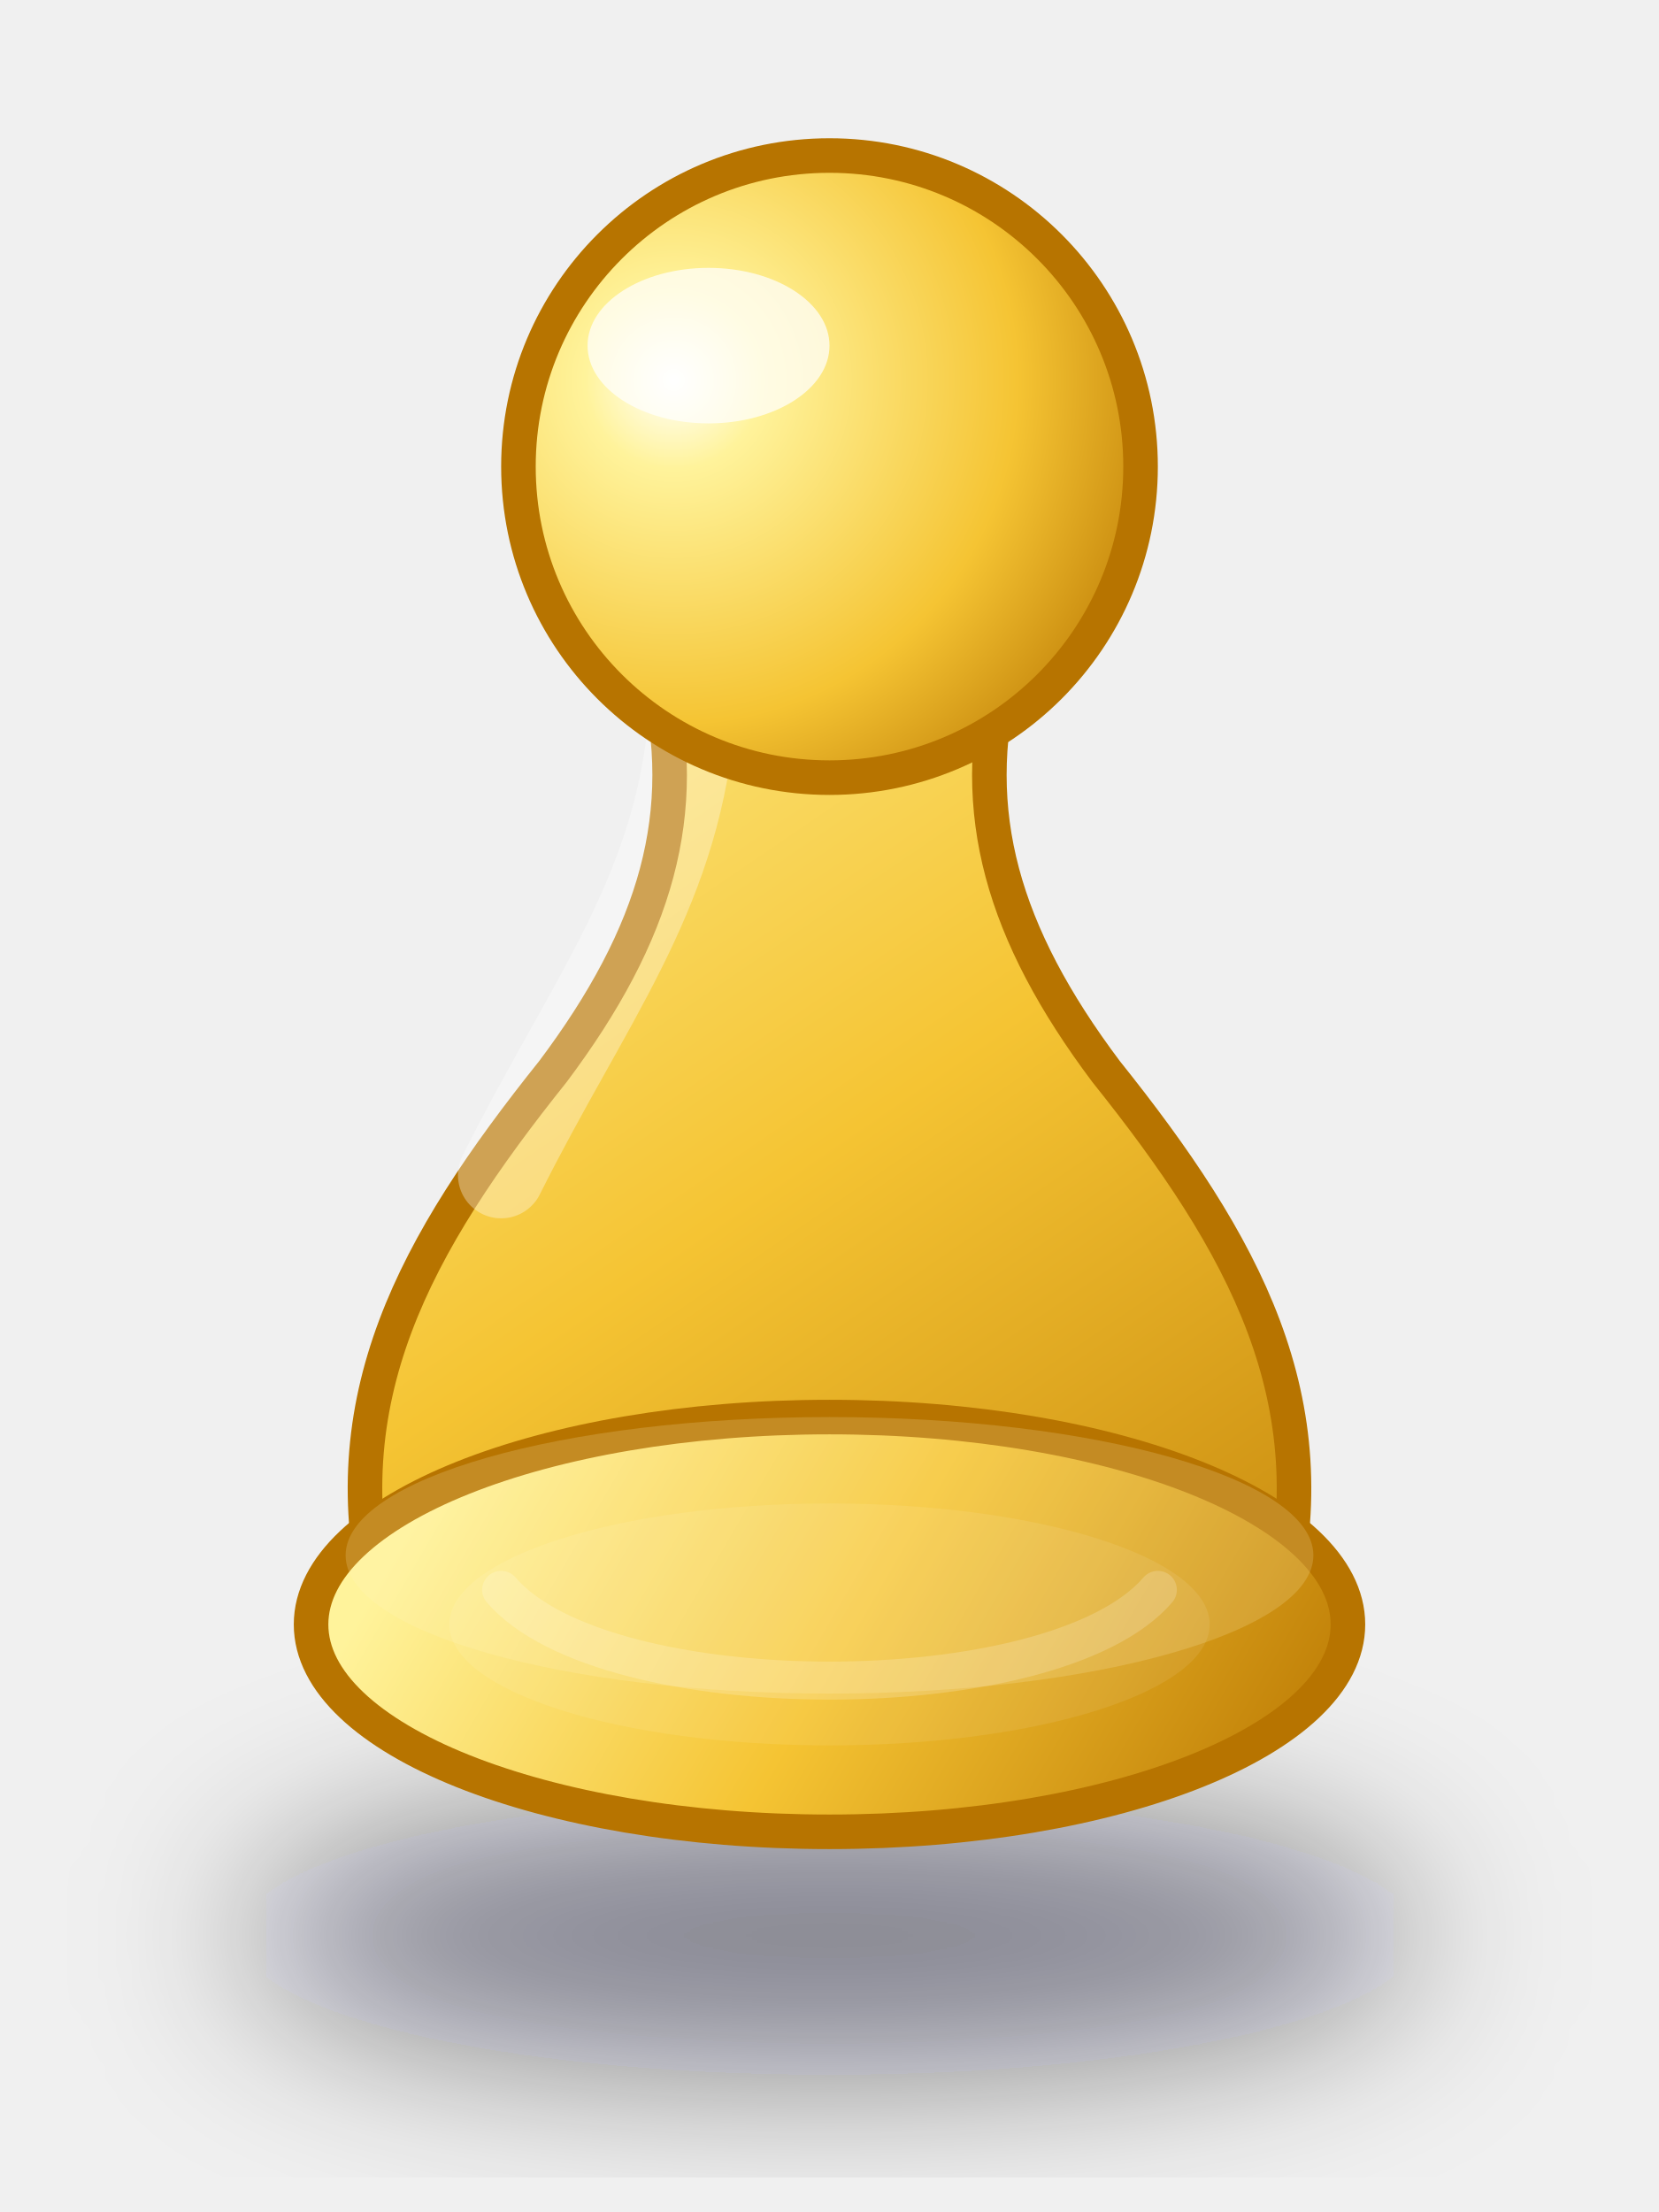
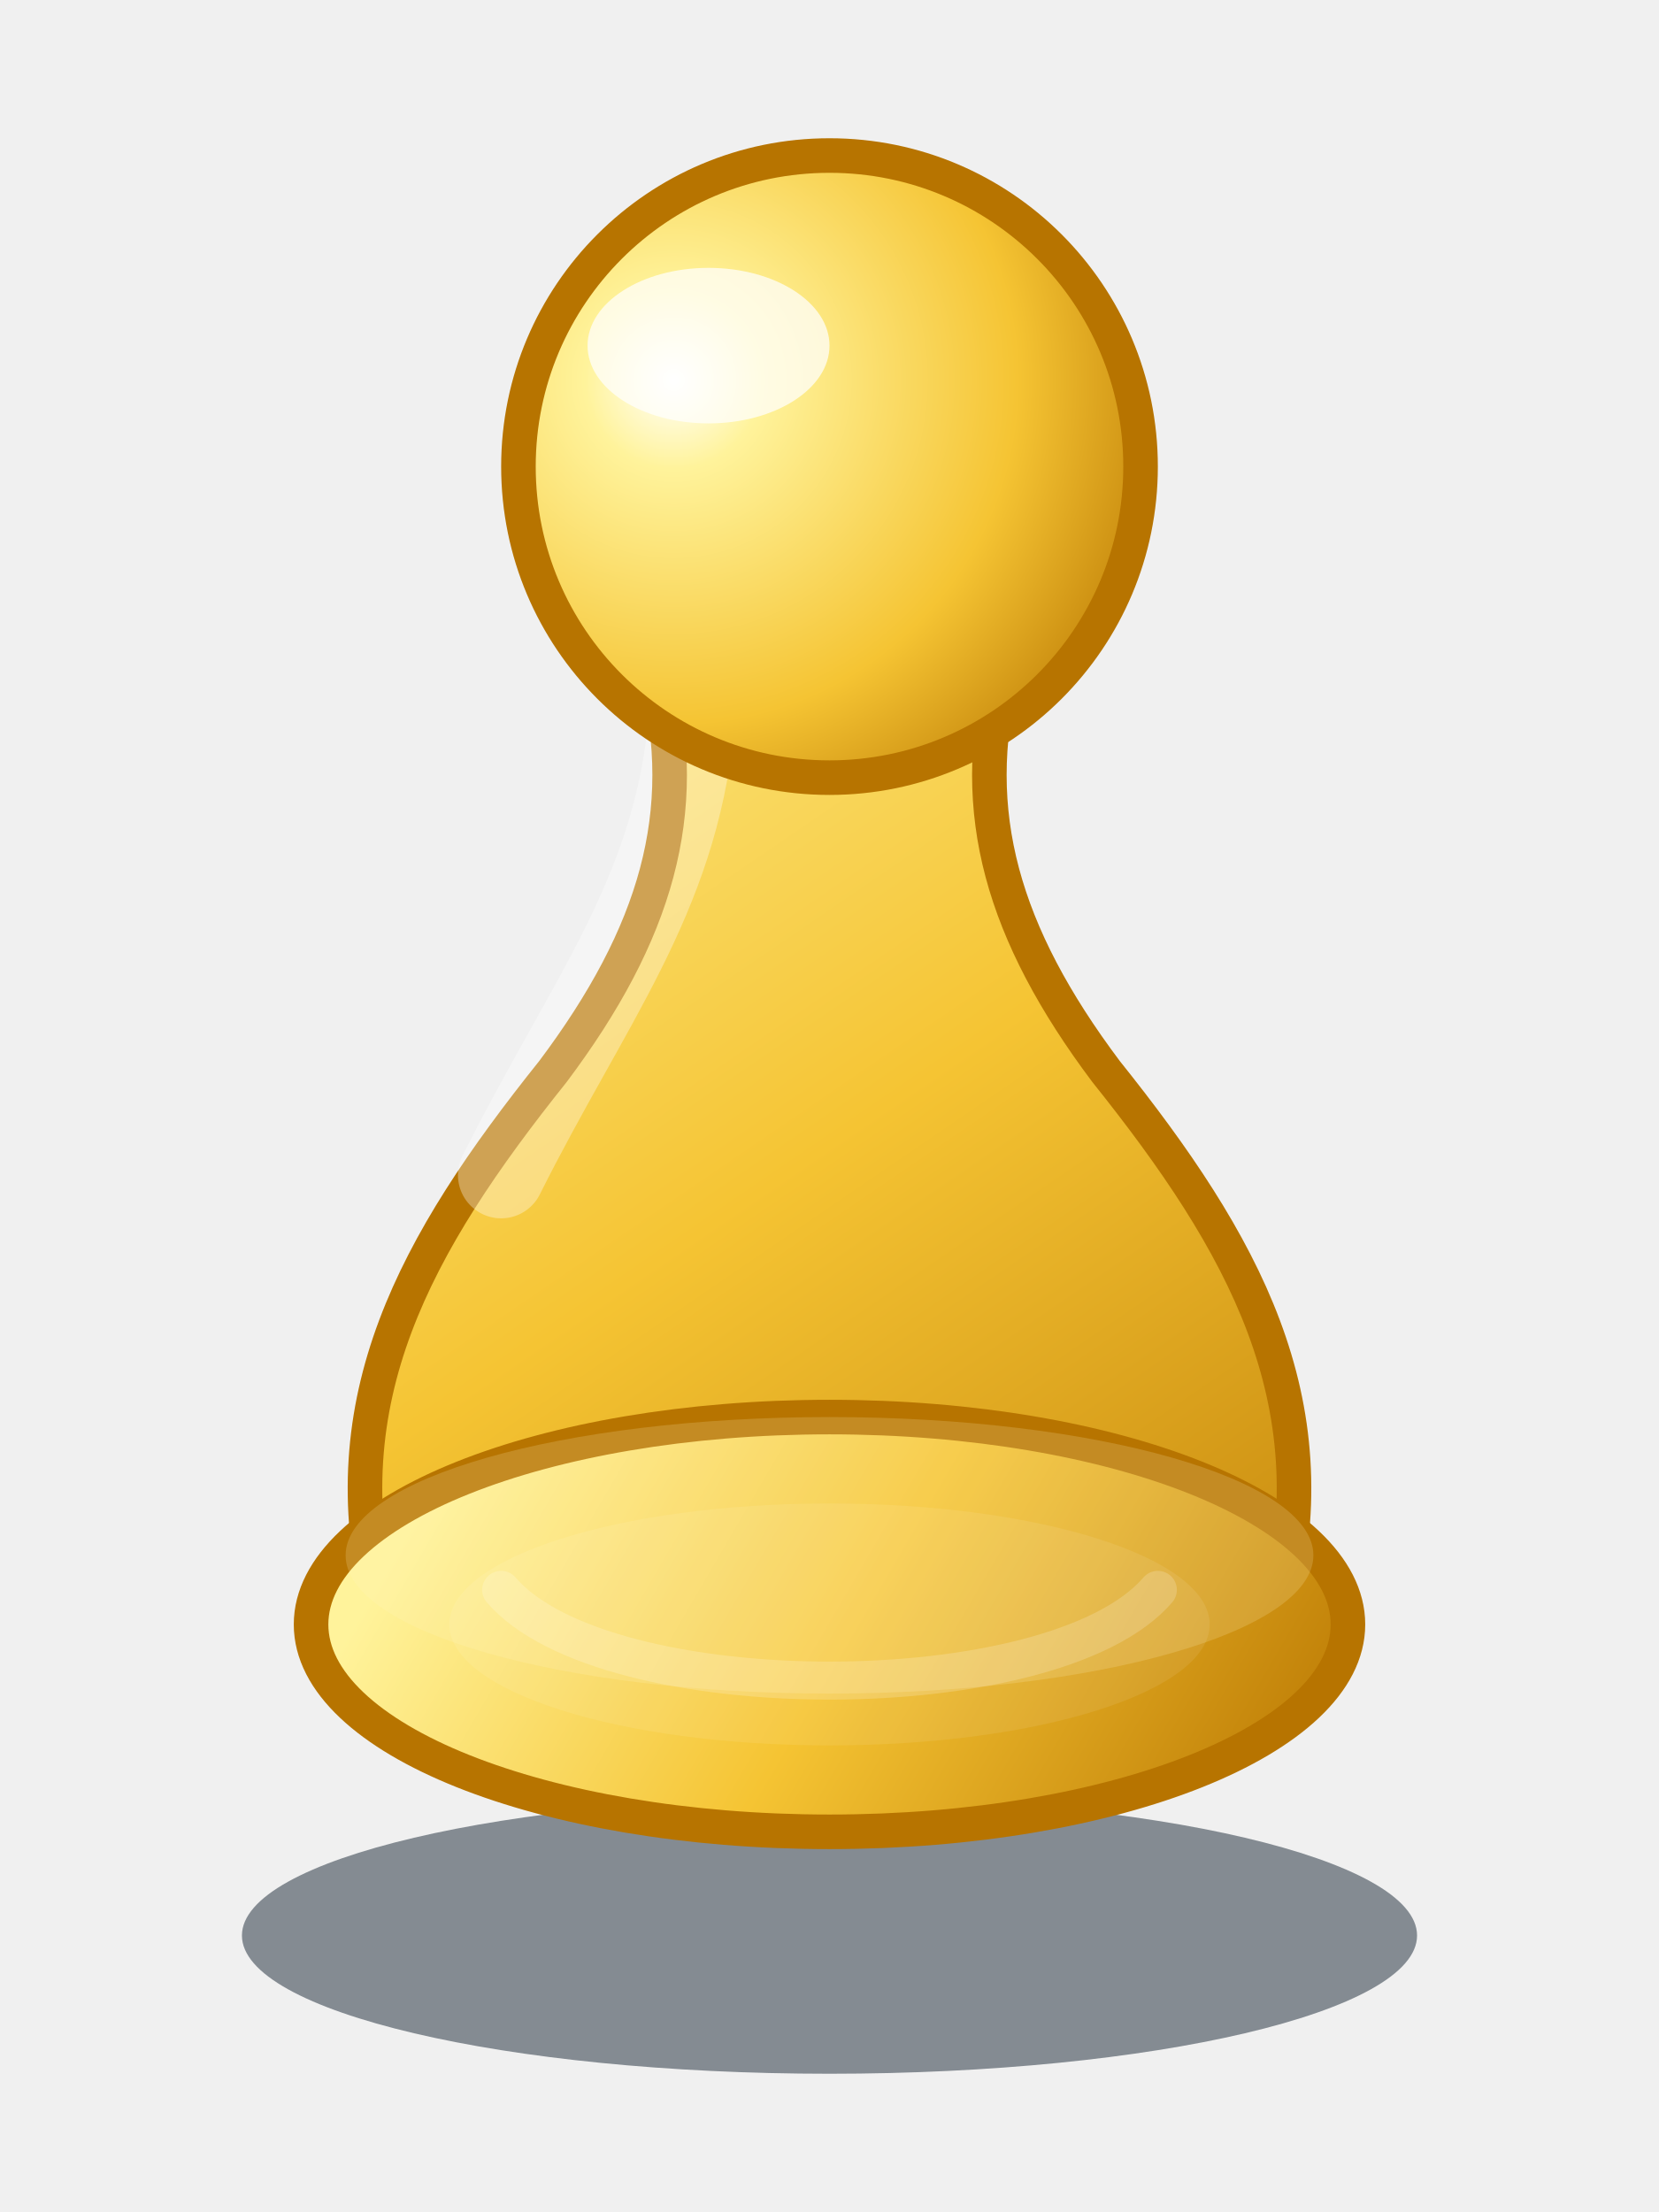
<svg xmlns="http://www.w3.org/2000/svg" width="96" height="128" viewBox="0 0 96 128" fill="none">
  <defs>
    <linearGradient id="body" x1="20" y1="30" x2="76" y2="112" gradientUnits="userSpaceOnUse">
      <stop offset="0" stop-color="#FFF39B" />
      <stop offset="0.46" stop-color="#F5C433" />
      <stop offset="1" stop-color="#B77400" />
    </linearGradient>
    <radialGradient id="head" cx="0" cy="0" r="1" gradientUnits="userSpaceOnUse" gradientTransform="translate(39 22) rotate(45) scale(32)">
      <stop offset="0" stop-color="#FFFFFF" />
      <stop offset="0.16" stop-color="#FFF39B" />
      <stop offset="0.62" stop-color="#F5C433" />
      <stop offset="1" stop-color="#B77400" />
    </radialGradient>
    <linearGradient id="base" x1="24" y1="88" x2="72" y2="116" gradientUnits="userSpaceOnUse">
      <stop offset="0" stop-color="#FFF39B" />
      <stop offset="0.45" stop-color="#F5C433" />
      <stop offset="1" stop-color="#B77400" />
    </linearGradient>
-     <filter id="shadow" x="3" y="96" width="90" height="30" filterUnits="userSpaceOnUse">
-       <feGaussianBlur stdDeviation="5" />
-     </filter>
  </defs>
-   <ellipse cx="48" cy="112" rx="34" ry="8" fill="#001120" fill-opacity="0.45" filter="url(#shadow)" />
+   <ellipse cx="48" cy="112" rx="34" ry="8" fill="#001120" fill-opacity="0.45" />
  <path d="M38 39C40 47 38 54 32 62C24 72 19 81 22 93H74C77 81 72 72 64 62C58 54 56 47 58 39H38Z" fill="url(#body)" stroke="#B77400" stroke-width="2" />
  <path d="M29 68C34 58 39 52 40 42" stroke="#FFFFFF" stroke-opacity="0.33" stroke-width="5" stroke-linecap="round" />
  <ellipse cx="48" cy="94" rx="30" ry="12" fill="url(#base)" stroke="#B77400" stroke-width="2" />
  <ellipse cx="48" cy="90" rx="28" ry="8" fill="#FFF5C7" fill-opacity="0.18" />
  <ellipse cx="48" cy="94" rx="22" ry="7" fill="#FFFFFF" fill-opacity="0.08" />
  <circle cx="48" cy="27" r="18" fill="url(#head)" stroke="#B77400" stroke-width="2" />
  <ellipse cx="41" cy="20" rx="7" ry="4.5" fill="#FFFFFF" fill-opacity="0.72" />
  <path d="M29 92C35 99 61 99 67 92" stroke="#FFFFFF" stroke-opacity="0.18" stroke-width="2.2" stroke-linecap="round" />
</svg>
